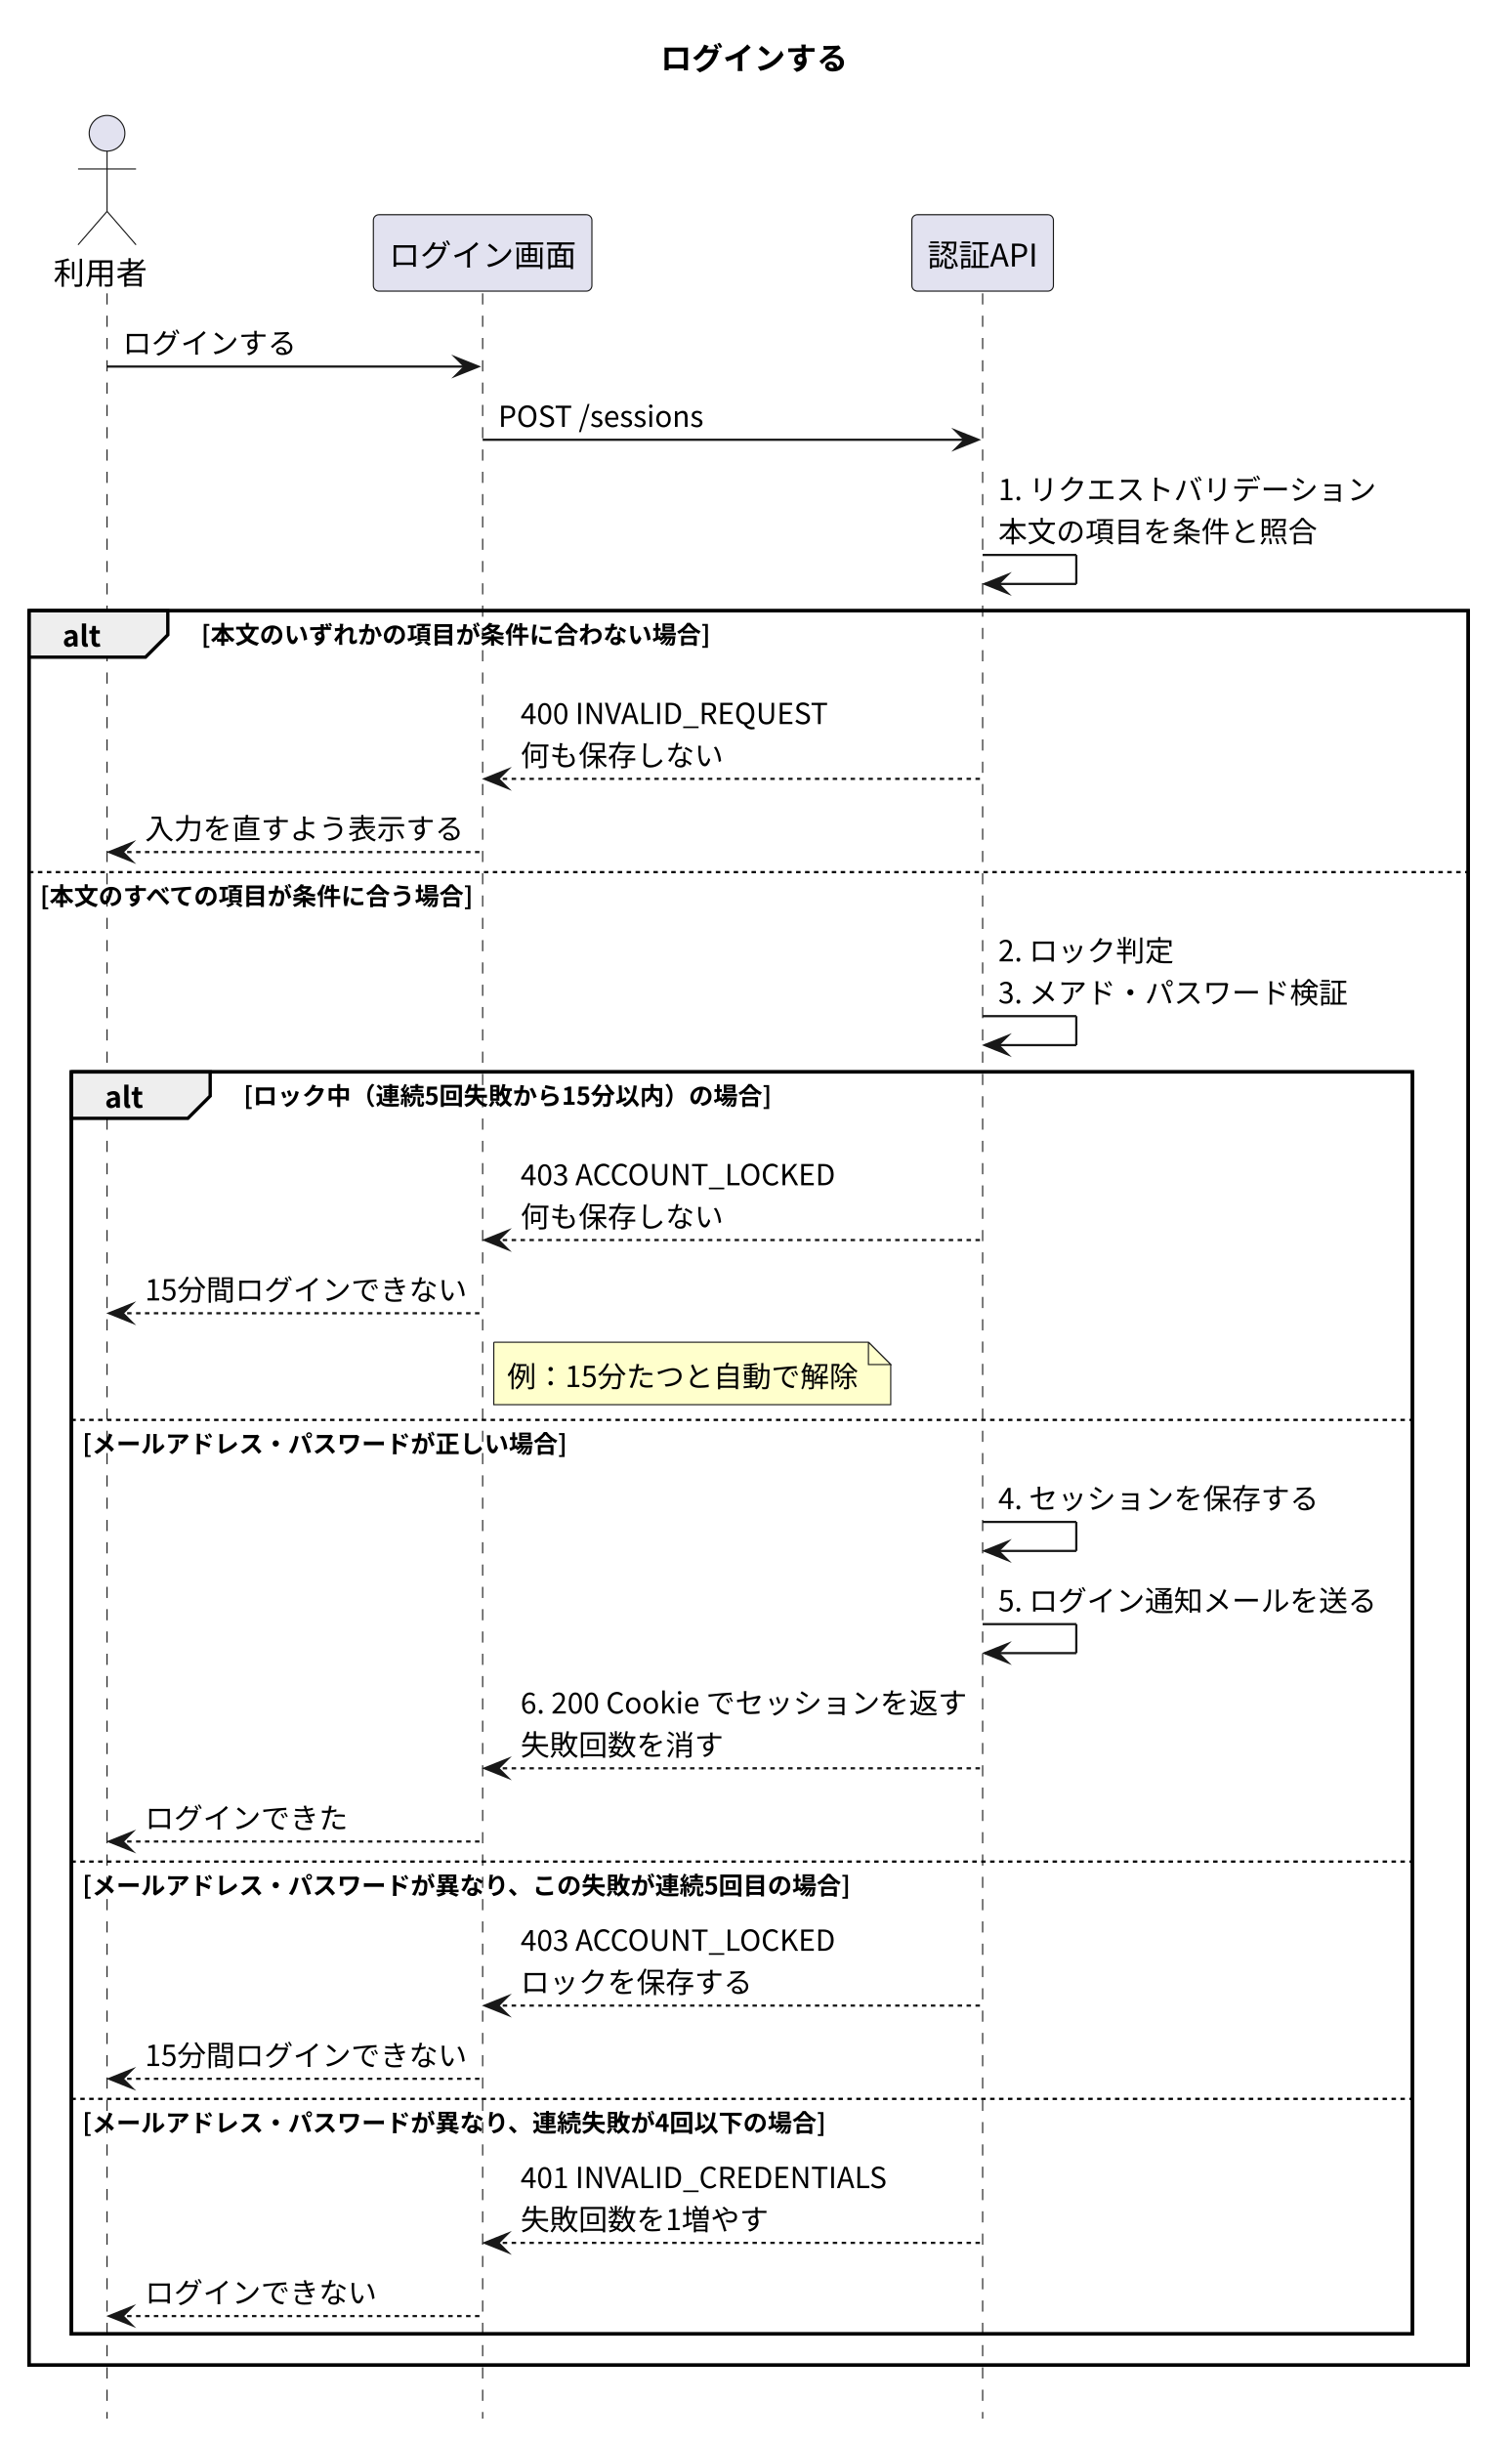
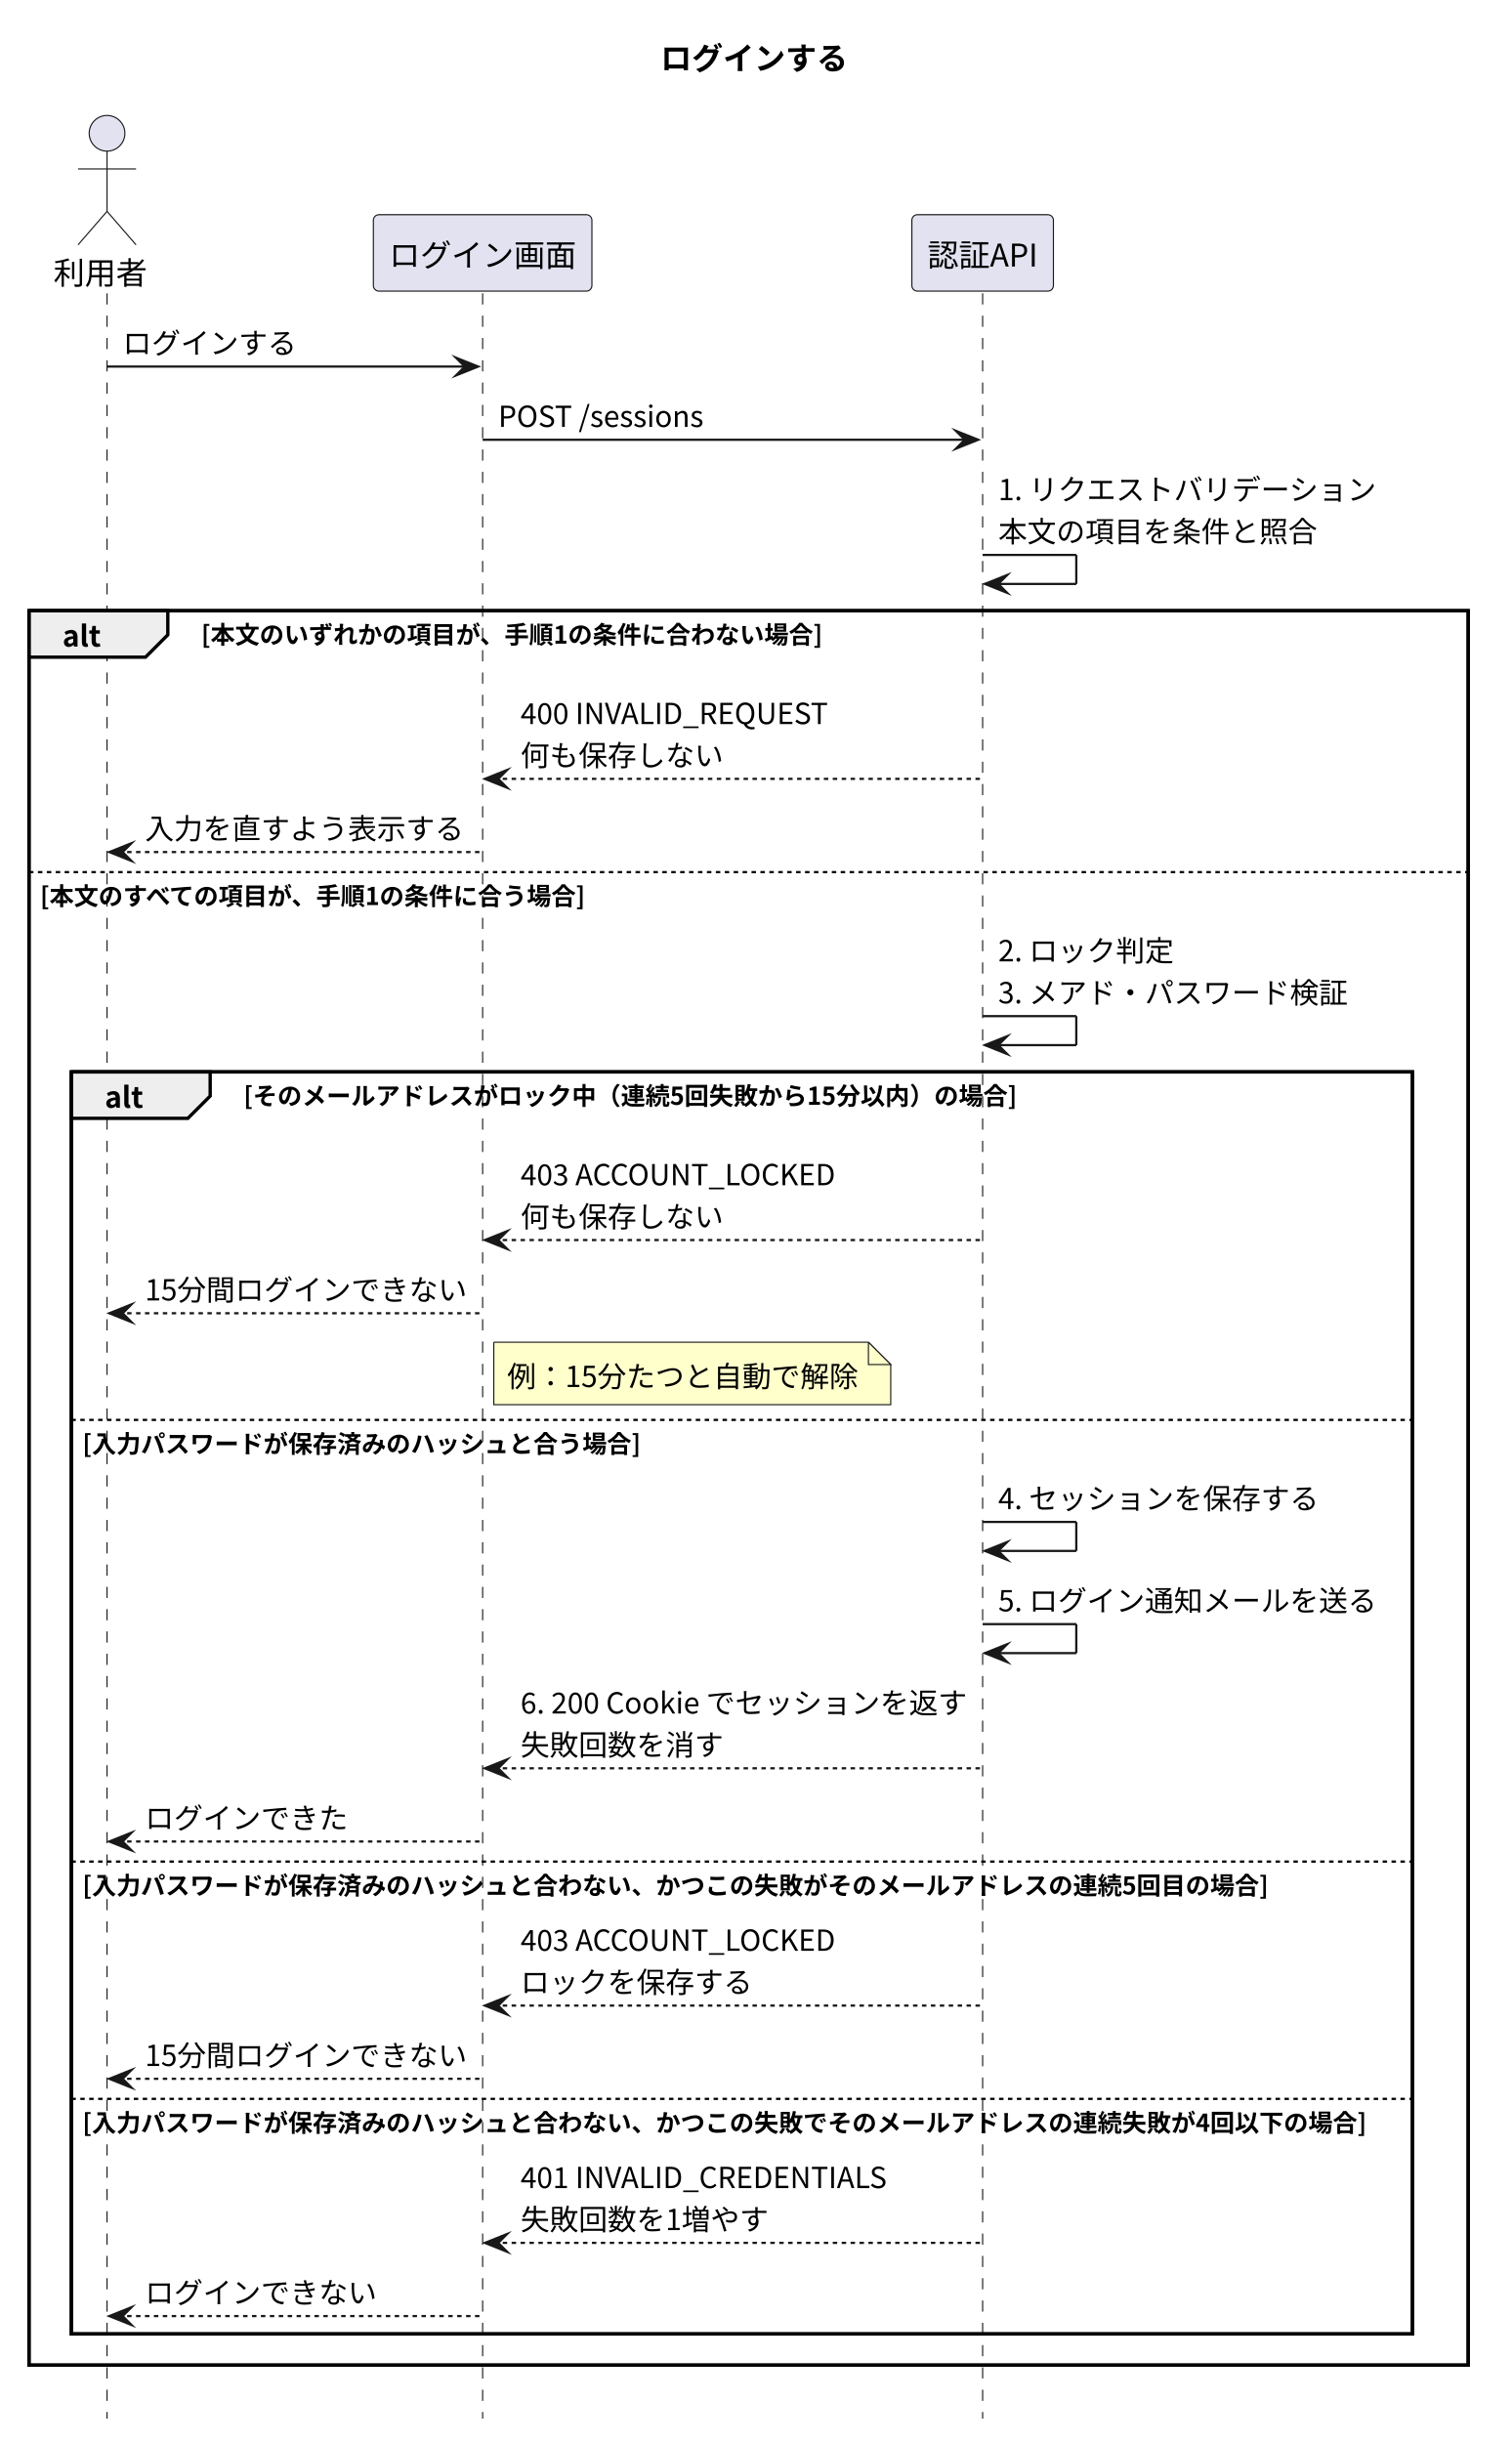
<svg xmlns="http://www.w3.org/2000/svg" version="1.1" data-diagram-type="SEQUENCE" style="width:678px;height:1095px;background:#FFFFFF;" width="678px" height="1095px" viewBox="0 0 678 1095" zoomAndPan="magnify" preserveAspectRatio="none" contentStyleType="text/css">
  <defs />
  <g font-family="sans-serif" lengthAdjust="spacing">
    <g class="title" data-source-line="7">
      <text x="296.192" y="31.24" fill="#000" font-size="14" textLength="84" font-weight="700" font-family="'Noto Sans CJK JP'">ログインする</text>
    </g>
    <rect x="13" y="273.84" width="645.385" height="786.696" fill="none" style="stroke:#000;stroke-width:1.5;" />
    <rect x="32" y="480.64" width="601.385" height="565.896" fill="none" style="stroke:#000;stroke-width:1.5;" />
    <g class="participant-lifeline" data-qualified-name="User" data-entity-uid="part1" id="part1-lifeline" data-source-line="9">
      <g>
        <rect x="44.5" y="131.544" width="8" height="952.992" fill="#000" fill-opacity="0" />
        <line x1="48" y1="131.544" x2="48" y2="1084.536" style="stroke:#181818;stroke-width:0.5;stroke-dasharray:5,5;" />
      </g>
    </g>
    <g class="participant-lifeline" data-qualified-name="Screen" data-entity-uid="part2" id="part2-lifeline" data-source-line="10">
      <g>
        <rect x="212.93" y="131.544" width="8" height="952.992" fill="#000" fill-opacity="0" />
        <line x1="216.43" y1="131.544" x2="216.43" y2="1084.536" style="stroke:#181818;stroke-width:0.5;stroke-dasharray:5,5;" />
      </g>
    </g>
    <g class="participant-lifeline" data-qualified-name="API" data-entity-uid="part3" id="part3-lifeline" data-source-line="11">
      <g>
        <rect x="437.143" y="131.544" width="8" height="952.992" fill="#000" fill-opacity="0" />
        <line x1="440.643" y1="131.544" x2="440.643" y2="1084.536" style="stroke:#181818;stroke-width:0.5;stroke-dasharray:5,5;" />
      </g>
    </g>
    <g class="participant participant-head" data-qualified-name="User" data-entity-uid="part1" id="part1-head" data-source-line="9">
      <text x="24" y="127.512" fill="#000" font-size="14" textLength="42" font-family="'Noto Sans CJK JP'">利用者</text>
      <ellipse cx="48" cy="59.772" rx="8" ry="8" fill="#E2E2F0" style="stroke:#181818;stroke-width:0.5;" />
      <path d="M48,67.772 L48,94.772 M35,75.772 L61,75.772 M48,94.772 L35,109.772 M48,94.772 L61,109.772" style="stroke:#181818;stroke-width:0.5;" fill="none" />
    </g>
    <g class="participant participant-head" data-qualified-name="Screen" data-entity-uid="part2" id="part2-head" data-source-line="10">
      <rect x="167.43" y="96.272" width="98" height="34.272" fill="#E2E2F0" style="stroke:#181818;stroke-width:0.5;" rx="2.5" ry="2.5" />
      <text x="174.43" y="119.512" fill="#000" font-size="14" textLength="84" font-family="'Noto Sans CJK JP'">ログイン画面</text>
    </g>
    <g class="participant participant-head" data-qualified-name="API" data-entity-uid="part3" id="part3-head" data-source-line="11">
      <rect x="408.906" y="96.272" width="63.476" height="34.272" fill="#E2E2F0" style="stroke:#181818;stroke-width:0.5;" rx="2.5" ry="2.5" />
      <text x="415.906" y="119.512" fill="#000" font-size="14" textLength="49.476" font-family="'Noto Sans CJK JP'">認証API</text>
    </g>
    <g class="message" data-entity-1="part1" data-entity-2="part2" id="msg1" data-source-line="13">
      <polygon points="204.43,160.368,214.43,164.368,204.43,168.368,208.43,164.368" fill="#181818" style="stroke:#181818;stroke-width:1;stroke-linejoin:miter;stroke-miterlimit:10;" />
      <line x1="48" y1="164.368" x2="210.43" y2="164.368" style="stroke:#181818;stroke-width:1;" />
      <text x="55" y="158.624" fill="#000" font-size="13" textLength="78" font-family="'Noto Sans CJK JP'">ログインする</text>
    </g>
    <g class="message" data-entity-1="part2" data-entity-2="part3" id="msg2" data-source-line="14">
      <polygon points="428.643,193.192,438.643,197.192,428.643,201.192,432.643,197.192" fill="#181818" style="stroke:#181818;stroke-width:1;stroke-linejoin:miter;stroke-miterlimit:10;" />
      <line x1="216.43" y1="197.192" x2="434.643" y2="197.192" style="stroke:#181818;stroke-width:1;" />
      <text x="223.43" y="191.448" fill="#000" font-size="13" textLength="92.339" font-family="'Noto Sans CJK JP'">POST /sessions</text>
    </g>
    <g class="message" data-entity-1="part3" data-entity-2="part3" id="msg3" data-source-line="15">
      <line x1="440.643" y1="248.84" x2="482.643" y2="248.84" style="stroke:#181818;stroke-width:1;" />
      <line x1="482.643" y1="248.84" x2="482.643" y2="261.84" style="stroke:#181818;stroke-width:1;" />
      <line x1="441.643" y1="261.84" x2="482.643" y2="261.84" style="stroke:#181818;stroke-width:1;" />
      <polygon points="451.643,257.84,441.643,261.84,451.643,265.84,447.643,261.84" fill="#181818" style="stroke:#181818;stroke-width:1;stroke-linejoin:miter;stroke-miterlimit:10;" />
      <text x="447.643" y="224.272" fill="#000" font-size="13" textLength="169.741" font-family="'Noto Sans CJK JP'">1. リクエストバリデーション</text>
      <text x="447.643" y="243.096" fill="#000" font-size="13" textLength="143" font-family="'Noto Sans CJK JP'">本文の項目を条件と照合</text>
    </g>
    <path d="M13,273.84 L75.251,273.84 L75.251,284.664 L65.251,294.664 L13,294.664 L13,273.84" style="stroke:#000;stroke-width:1.5;" fill="#EEE" />
    <rect x="13" y="273.84" width="645.385" height="786.696" fill="none" style="stroke:#000;stroke-width:1.5;" />
    <text x="28" y="289.92" fill="#000" font-size="13" textLength="17.251" font-weight="700" font-family="'Noto Sans CJK JP'">alt</text>
-     <text x="90.251" y="288.6" fill="#000" font-size="11" textLength="228.314" font-weight="700" font-family="'Noto Sans CJK JP'">[本文のいずれかの項目が条件に合わない場合]</text>
+     <text x="90.251" y="288.6" fill="#000" font-size="11" textLength="278.804" font-weight="700" font-family="'Noto Sans CJK JP'">[本文のいずれかの項目が、手順1の条件に合わない場合]</text>
    <g class="message" data-entity-1="part3" data-entity-2="part2" id="msg4" data-source-line="17">
      <polygon points="227.43,345.24,217.43,349.24,227.43,353.24,223.43,349.24" fill="#181818" style="stroke:#181818;stroke-width:1;stroke-linejoin:miter;stroke-miterlimit:10;" />
      <line x1="221.43" y1="349.24" x2="439.643" y2="349.24" style="stroke:#181818;stroke-width:1;stroke-dasharray:2,2;" />
      <text x="233.43" y="324.672" fill="#000" font-size="13" textLength="138.346" font-family="'Noto Sans CJK JP'">400 INVALID_REQUEST</text>
      <text x="233.43" y="343.496" fill="#000" font-size="13" textLength="91" font-family="'Noto Sans CJK JP'">何も保存しない</text>
    </g>
    <g class="message" data-entity-1="part2" data-entity-2="part1" id="msg5" data-source-line="18">
      <polygon points="59,378.064,49,382.064,59,386.064,55,382.064" fill="#181818" style="stroke:#181818;stroke-width:1;stroke-linejoin:miter;stroke-miterlimit:10;" />
      <line x1="53" y1="382.064" x2="215.43" y2="382.064" style="stroke:#181818;stroke-width:1;stroke-dasharray:2,2;" />
      <text x="65" y="376.32" fill="#000" font-size="13" textLength="143" font-family="'Noto Sans CJK JP'">入力を直すよう表示する</text>
    </g>
    <line x1="13" y1="391.064" x2="658.385" y2="391.064" style="stroke:#000;stroke-width:1;stroke-dasharray:2,2;" />
-     <text x="18" y="405.824" fill="#000" font-size="11" textLength="195.315" font-weight="700" font-family="'Noto Sans CJK JP'">[本文のすべての項目が条件に合う場合]</text>
+     <text x="18" y="405.824" fill="#000" font-size="11" textLength="245.804" font-weight="700" font-family="'Noto Sans CJK JP'">[本文のすべての項目が、手順1の条件に合う場合]</text>
    <g class="message" data-entity-1="part3" data-entity-2="part3" id="msg6" data-source-line="20">
      <line x1="440.643" y1="455.64" x2="482.643" y2="455.64" style="stroke:#181818;stroke-width:1;" />
      <line x1="482.643" y1="455.64" x2="482.643" y2="468.64" style="stroke:#181818;stroke-width:1;" />
      <line x1="441.643" y1="468.64" x2="482.643" y2="468.64" style="stroke:#181818;stroke-width:1;" />
      <polygon points="451.643,464.64,441.643,468.64,451.643,472.64,447.643,468.64" fill="#181818" style="stroke:#181818;stroke-width:1;stroke-linejoin:miter;stroke-miterlimit:10;" />
      <text x="447.643" y="431.072" fill="#000" font-size="13" textLength="78.741" font-family="'Noto Sans CJK JP'">2. ロック判定</text>
      <text x="447.643" y="449.896" fill="#000" font-size="13" textLength="156.741" font-family="'Noto Sans CJK JP'">3. メアド・パスワード検証</text>
    </g>
    <path d="M32,480.64 L94.251,480.64 L94.251,491.464 L84.251,501.464 L32,501.464 L32,480.64" style="stroke:#000;stroke-width:1.5;" fill="#EEE" />
    <rect x="32" y="480.64" width="601.385" height="565.896" fill="none" style="stroke:#000;stroke-width:1.5;" />
    <text x="47" y="496.72" fill="#000" font-size="13" textLength="17.251" font-weight="700" font-family="'Noto Sans CJK JP'">alt</text>
-     <text x="109.251" y="495.4" fill="#000" font-size="11" textLength="236.784" font-weight="700" font-family="'Noto Sans CJK JP'">[ロック中（連続5回失敗から15分以内）の場合]</text>
+     <text x="109.251" y="495.4" fill="#000" font-size="11" textLength="346.784" font-weight="700" font-family="'Noto Sans CJK JP'">[そのメールアドレスがロック中（連続5回失敗から15分以内）の場合]</text>
    <g class="message" data-entity-1="part3" data-entity-2="part2" id="msg7" data-source-line="22">
      <polygon points="227.43,552.04,217.43,556.04,227.43,560.04,223.43,556.04" fill="#181818" style="stroke:#181818;stroke-width:1;stroke-linejoin:miter;stroke-miterlimit:10;" />
      <line x1="221.43" y1="556.04" x2="439.643" y2="556.04" style="stroke:#181818;stroke-width:1;stroke-dasharray:2,2;" />
      <text x="233.43" y="531.472" fill="#000" font-size="13" textLength="142.519" font-family="'Noto Sans CJK JP'">403 ACCOUNT_LOCKED</text>
      <text x="233.43" y="550.296" fill="#000" font-size="13" textLength="91" font-family="'Noto Sans CJK JP'">何も保存しない</text>
    </g>
    <g class="message" data-entity-1="part2" data-entity-2="part1" id="msg8" data-source-line="23">
      <polygon points="59,584.864,49,588.864,59,592.864,55,588.864" fill="#181818" style="stroke:#181818;stroke-width:1;stroke-linejoin:miter;stroke-miterlimit:10;" />
      <line x1="53" y1="588.864" x2="215.43" y2="588.864" style="stroke:#181818;stroke-width:1;stroke-dasharray:2,2;" />
      <text x="65" y="583.12" fill="#000" font-size="13" textLength="144.43" font-family="'Noto Sans CJK JP'">15分間ログインできない</text>
    </g>
    <path d="M221.43,601.864 L221.43,629.864 L399.43,629.864 L399.43,611.864 L389.43,601.864 L221.43,601.864" style="stroke:#181818;stroke-width:0.5;" fill="#FFC" />
    <path d="M389.43,601.864 L389.43,611.864 L399.43,611.864 L389.43,601.864" style="stroke:#181818;stroke-width:0.5;" fill="#FFC" />
    <text x="227.43" y="621.944" fill="#000" font-size="13" textLength="157.43" font-family="'Noto Sans CJK JP'">例：15分たつと自動で解除</text>
    <line x1="32" y1="636.688" x2="633.385" y2="636.688" style="stroke:#000;stroke-width:1;stroke-dasharray:2,2;" />
-     <text x="37" y="651.448" fill="#000" font-size="11" textLength="217.314" font-weight="700" font-family="'Noto Sans CJK JP'">[メールアドレス・パスワードが正しい場合]</text>
+     <text x="37" y="651.448" fill="#000" font-size="11" textLength="250.314" font-weight="700" font-family="'Noto Sans CJK JP'">[入力パスワードが保存済みのハッシュと合う場合]</text>
    <g class="message" data-entity-1="part3" data-entity-2="part3" id="msg9" data-source-line="26">
      <line x1="440.643" y1="682.44" x2="482.643" y2="682.44" style="stroke:#181818;stroke-width:1;" />
      <line x1="482.643" y1="682.44" x2="482.643" y2="695.44" style="stroke:#181818;stroke-width:1;" />
      <line x1="441.643" y1="695.44" x2="482.643" y2="695.44" style="stroke:#181818;stroke-width:1;" />
      <polygon points="451.643,691.44,441.643,695.44,451.643,699.44,447.643,695.44" fill="#181818" style="stroke:#181818;stroke-width:1;stroke-linejoin:miter;stroke-miterlimit:10;" />
      <text x="447.643" y="676.696" fill="#000" font-size="13" textLength="143.741" font-family="'Noto Sans CJK JP'">4. セッションを保存する</text>
    </g>
    <g class="message" data-entity-1="part3" data-entity-2="part3" id="msg10" data-source-line="27">
      <line x1="440.643" y1="728.264" x2="482.643" y2="728.264" style="stroke:#181818;stroke-width:1;" />
      <line x1="482.643" y1="728.264" x2="482.643" y2="741.264" style="stroke:#181818;stroke-width:1;" />
      <line x1="441.643" y1="741.264" x2="482.643" y2="741.264" style="stroke:#181818;stroke-width:1;" />
      <polygon points="451.643,737.264,441.643,741.264,451.643,745.264,447.643,741.264" fill="#181818" style="stroke:#181818;stroke-width:1;stroke-linejoin:miter;stroke-miterlimit:10;" />
      <text x="447.643" y="722.52" fill="#000" font-size="13" textLength="169.741" font-family="'Noto Sans CJK JP'">5. ログイン通知メールを送る</text>
    </g>
    <g class="message" data-entity-1="part3" data-entity-2="part2" id="msg11" data-source-line="28">
      <polygon points="227.43,788.912,217.43,792.912,227.43,796.912,223.43,792.912" fill="#181818" style="stroke:#181818;stroke-width:1;stroke-linejoin:miter;stroke-miterlimit:10;" />
      <line x1="221.43" y1="792.912" x2="439.643" y2="792.912" style="stroke:#181818;stroke-width:1;stroke-dasharray:2,2;" />
      <text x="233.43" y="768.344" fill="#000" font-size="13" textLength="200.213" font-family="'Noto Sans CJK JP'">6. 200 Cookie でセッションを返す</text>
      <text x="233.43" y="787.168" fill="#000" font-size="13" textLength="91" font-family="'Noto Sans CJK JP'">失敗回数を消す</text>
    </g>
    <g class="message" data-entity-1="part2" data-entity-2="part1" id="msg12" data-source-line="29">
      <polygon points="59,821.736,49,825.736,59,829.736,55,825.736" fill="#181818" style="stroke:#181818;stroke-width:1;stroke-linejoin:miter;stroke-miterlimit:10;" />
      <line x1="53" y1="825.736" x2="215.43" y2="825.736" style="stroke:#181818;stroke-width:1;stroke-dasharray:2,2;" />
      <text x="65" y="819.992" fill="#000" font-size="13" textLength="91" font-family="'Noto Sans CJK JP'">ログインできた</text>
    </g>
    <line x1="32" y1="834.736" x2="633.385" y2="834.736" style="stroke:#000;stroke-width:1;stroke-dasharray:2,2;" />
-     <text x="37" y="849.496" fill="#000" font-size="11" textLength="344.804" font-weight="700" font-family="'Noto Sans CJK JP'">[メールアドレス・パスワードが異なり、この失敗が連続5回目の場合]</text>
+     <text x="37" y="849.496" fill="#000" font-size="11" textLength="531.803" font-weight="700" font-family="'Noto Sans CJK JP'">[入力パスワードが保存済みのハッシュと合わない、かつこの失敗がそのメールアドレスの連続5回目の場合]</text>
    <g class="message" data-entity-1="part3" data-entity-2="part2" id="msg13" data-source-line="31">
      <polygon points="227.43,895.312,217.43,899.312,227.43,903.312,223.43,899.312" fill="#181818" style="stroke:#181818;stroke-width:1;stroke-linejoin:miter;stroke-miterlimit:10;" />
      <line x1="221.43" y1="899.312" x2="439.643" y2="899.312" style="stroke:#181818;stroke-width:1;stroke-dasharray:2,2;" />
      <text x="233.43" y="874.744" fill="#000" font-size="13" textLength="142.519" font-family="'Noto Sans CJK JP'">403 ACCOUNT_LOCKED</text>
      <text x="233.43" y="893.568" fill="#000" font-size="13" textLength="104" font-family="'Noto Sans CJK JP'">ロックを保存する</text>
    </g>
    <g class="message" data-entity-1="part2" data-entity-2="part1" id="msg14" data-source-line="32">
      <polygon points="59,928.136,49,932.136,59,936.136,55,932.136" fill="#181818" style="stroke:#181818;stroke-width:1;stroke-linejoin:miter;stroke-miterlimit:10;" />
      <line x1="53" y1="932.136" x2="215.43" y2="932.136" style="stroke:#181818;stroke-width:1;stroke-dasharray:2,2;" />
      <text x="65" y="926.392" fill="#000" font-size="13" textLength="144.43" font-family="'Noto Sans CJK JP'">15分間ログインできない</text>
    </g>
    <line x1="32" y1="941.136" x2="633.385" y2="941.136" style="stroke:#000;stroke-width:1;stroke-dasharray:2,2;" />
-     <text x="37" y="955.896" fill="#000" font-size="11" textLength="333.804" font-weight="700" font-family="'Noto Sans CJK JP'">[メールアドレス・パスワードが異なり、連続失敗が4回以下の場合]</text>
+     <text x="37" y="955.896" fill="#000" font-size="11" textLength="575.802" font-weight="700" font-family="'Noto Sans CJK JP'">[入力パスワードが保存済みのハッシュと合わない、かつこの失敗でそのメールアドレスの連続失敗が4回以下の場合]</text>
    <g class="message" data-entity-1="part3" data-entity-2="part2" id="msg15" data-source-line="34">
      <polygon points="227.43,1001.712,217.43,1005.712,227.43,1009.712,223.43,1005.712" fill="#181818" style="stroke:#181818;stroke-width:1;stroke-linejoin:miter;stroke-miterlimit:10;" />
      <line x1="221.43" y1="1005.712" x2="439.643" y2="1005.712" style="stroke:#181818;stroke-width:1;stroke-dasharray:2,2;" />
      <text x="233.43" y="981.144" fill="#000" font-size="13" textLength="164.736" font-family="'Noto Sans CJK JP'">401 INVALID_CREDENTIALS</text>
      <text x="233.43" y="999.968" fill="#000" font-size="13" textLength="111.215" font-family="'Noto Sans CJK JP'">失敗回数を1増やす</text>
    </g>
    <g class="message" data-entity-1="part2" data-entity-2="part1" id="msg16" data-source-line="35">
      <polygon points="59,1034.536,49,1038.536,59,1042.536,55,1038.536" fill="#181818" style="stroke:#181818;stroke-width:1;stroke-linejoin:miter;stroke-miterlimit:10;" />
      <line x1="53" y1="1038.536" x2="215.43" y2="1038.536" style="stroke:#181818;stroke-width:1;stroke-dasharray:2,2;" />
      <text x="65" y="1032.792" fill="#000" font-size="13" textLength="104" font-family="'Noto Sans CJK JP'">ログインできない</text>
    </g>
  </g>
</svg>
